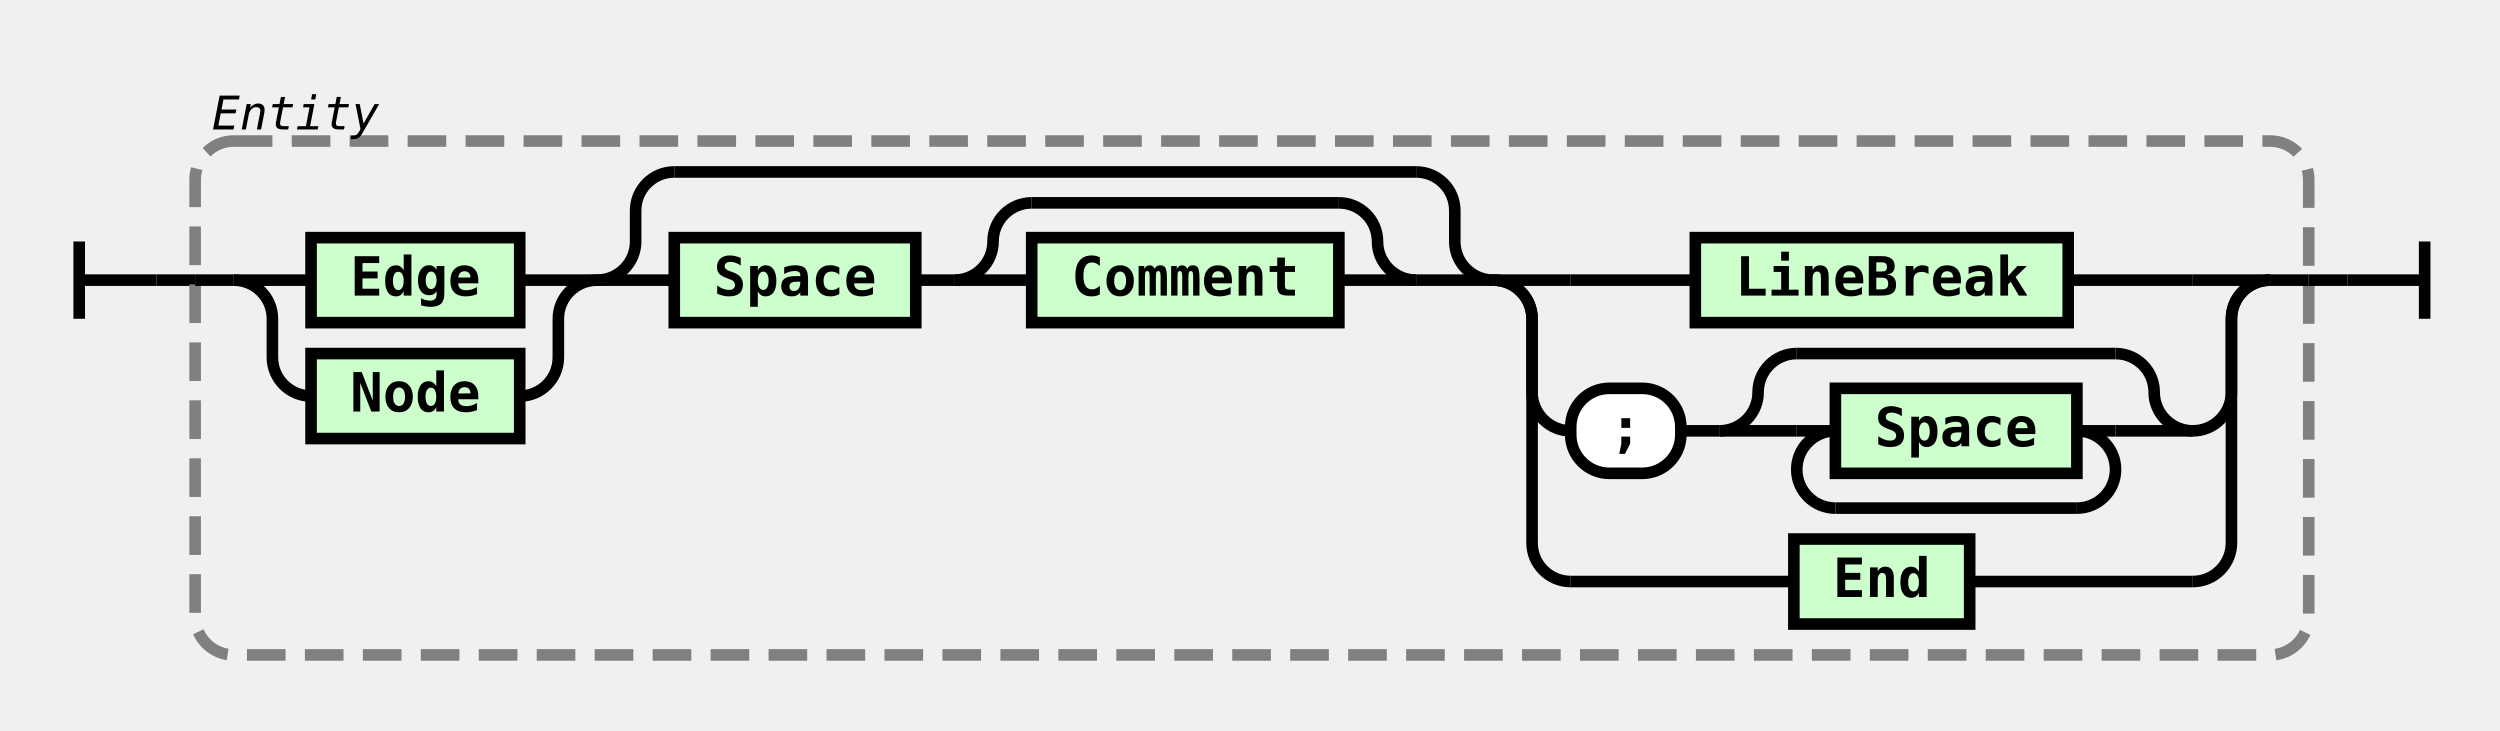
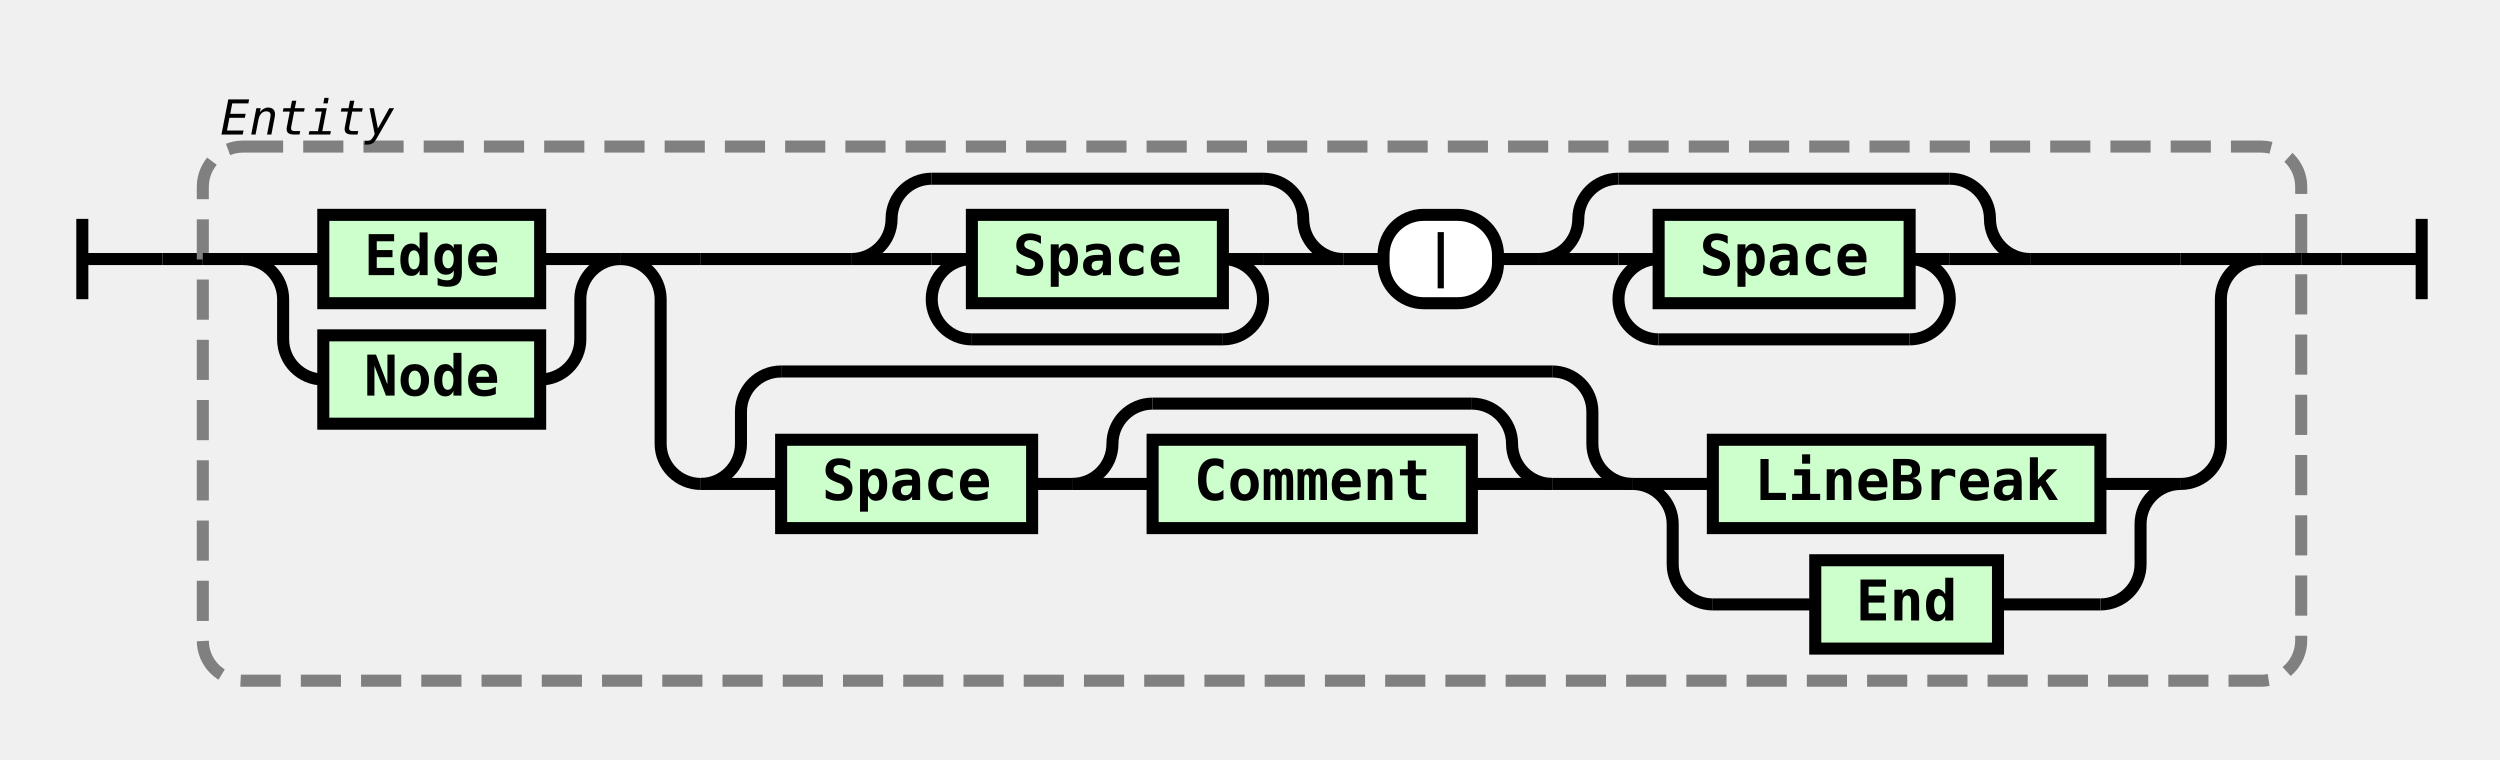
- <svg xmlns="http://www.w3.org/2000/svg" class="railroad-diagram" width="647" height="189" viewBox="0 0 647 189">
+ <svg xmlns="http://www.w3.org/2000/svg" class="railroad-diagram" width="622.5" height="189" viewBox="0 0 622.5 189">
  <g transform="translate(.5 .5)">
    <g class="Start">
-       <path d="M20 62v20m0 -10h20" />
+       <path d="M20 54v20m0 -10h20" />
    </g>
-     <path d="M40 72h10" />
+     <path d="M40 64h10" />
    <g class="Group rule">
-       <path d="M50 72h0" />
-       <path d="M597 72h0" />
-       <rect x="50" y="36" width="547" height="133" rx="10" ry="10" class="group-box" />
+       <path d="M50 64h0" />
+       <path d="M572.5 64h0" />
+       <rect x="50" y="36" width="522.5" height="133" rx="10" ry="10" class="group-box" />
      <g class="Sequence">
-         <path d="M50 72h10" />
-         <path d="M587 72h10" />
+         <path d="M50 64h10" />
+         <path d="M562.5 64h10" />
        <g class="Choice">
-           <path d="M60 72h0" />
-           <path d="M154 72h0" />
-           <path d="M60 72h20" />
+           <path d="M60 64h0" />
+           <path d="M154 64h0" />
+           <path d="M60 64h20" />
          <g class="non-terminal rule-ref">
-             <path d="M80 72h0" />
-             <path d="M134 72h0" />
-             <rect x="80" y="61" width="54" height="22" />
-             <text x="107" y="76">Edge</text>
-           </g>
-           <path d="M134 72h20" />
-           <path d="M60 72a10 10 0 0 1 10 10v10a10 10 0 0 0 10 10" />
+             <path d="M80 64h0" />
+             <path d="M134 64h0" />
+             <rect x="80" y="53" width="54" height="22" />
+             <text x="107" y="68">Edge</text>
+           </g>
+           <path d="M134 64h20" />
+           <path d="M60 64a10 10 0 0 1 10 10v10a10 10 0 0 0 10 10" />
          <g class="non-terminal rule-ref">
-             <path d="M80 102h0" />
-             <path d="M134 102h0" />
-             <rect x="80" y="91" width="54" height="22" />
-             <text x="107" y="106">Node</text>
-           </g>
-           <path d="M134 102a10 10 0 0 0 10 -10v-10a10 10 0 0 1 10 -10" />
+             <path d="M80 94h0" />
+             <path d="M134 94h0" />
+             <rect x="80" y="83" width="54" height="22" />
+             <text x="107" y="98">Node</text>
+           </g>
+           <path d="M134 94a10 10 0 0 0 10 -10v-10a10 10 0 0 1 10 -10" />
        </g>
        <g class="Choice">
-           <path d="M154 72h0" />
-           <path d="M386 72h0" />
-           <path d="M154 72a10 10 0 0 0 10 -10v-8a10 10 0 0 1 10 -10" />
-           <g class="Skip">
-             <path d="M174 44h192" />
-           </g>
-           <path d="M366 44a10 10 0 0 1 10 10v8a10 10 0 0 0 10 10" />
-           <path d="M154 72h20" />
+           <path d="M154 64h0" />
+           <path d="M562.5 64h0" />
+           <path d="M154 64h20" />
          <g class="Sequence">
-             <path d="M174 72h0" />
-             <path d="M366 72h0" />
-             <path d="M236.5 72h10" />
-             <g class="non-terminal rule-ref">
-               <path d="M174 72h0" />
-               <path d="M236.5 72h0" />
-               <rect x="174" y="61" width="62.5" height="22" />
-               <text x="205.25" y="76">Space</text>
-             </g>
-             <g class="Choice">
-               <path d="M246.5 72h0" />
-               <path d="M366 72h0" />
-               <path d="M246.5 72a10 10 0 0 0 10 -10v0a10 10 0 0 1 10 -10" />
+             <path d="M174 64h37.5" />
+             <path d="M505 64h37.5" />
+             <g class="Choice">
+               <path d="M211.5 64h0" />
+               <path d="M334 64h0" />
+               <path d="M211.5 64a10 10 0 0 0 10 -10v0a10 10 0 0 1 10 -10" />
              <g class="Skip">
-                 <path d="M266.5 52h79.5" />
-               </g>
-               <path d="M346 52a10 10 0 0 1 10 10v0a10 10 0 0 0 10 10" />
-               <path d="M246.5 72h20" />
+                 <path d="M231.5 44h82.5" />
+               </g>
+               <path d="M314 44a10 10 0 0 1 10 10v0a10 10 0 0 0 10 10" />
+               <path d="M211.5 64h20" />
+               <g class="OneOrMore">
+                 <path d="M231.5 64h0" />
+                 <path d="M314 64h0" />
+                 <path d="M241.5 64a10 10 0 0 0 -10 10v0a10 10 0 0 0 10 10" />
+                 <g class="Skip">
+                   <path d="M241.5 84h62.5" />
+                 </g>
+                 <path d="M304 84a10 10 0 0 0 10 -10v0a10 10 0 0 0 -10 -10" />
+                 <path d="M231.5 64h10" />
+                 <path d="M304 64h10" />
+                 <g class="non-terminal rule-ref">
+                   <path d="M241.5 64h0" />
+                   <path d="M304 64h0" />
+                   <rect x="241.5" y="53" width="62.5" height="22" />
+                   <text x="272.75" y="68">Space</text>
+                 </g>
+               </g>
+               <path d="M314 64h20" />
+             </g>
+             <path d="M334 64h10" />
+             <path d="M372.5 64h10" />
+             <g class="terminal literal">
+               <path d="M344 64h0" />
+               <path d="M372.5 64h0" />
+               <rect x="344" y="53" width="28.5" height="22" rx="10" ry="10" />
+               <text x="358.25" y="68">|</text>
+             </g>
+             <g class="Choice">
+               <path d="M382.5 64h0" />
+               <path d="M505 64h0" />
+               <path d="M382.5 64a10 10 0 0 0 10 -10v0a10 10 0 0 1 10 -10" />
+               <g class="Skip">
+                 <path d="M402.5 44h82.5" />
+               </g>
+               <path d="M485 44a10 10 0 0 1 10 10v0a10 10 0 0 0 10 10" />
+               <path d="M382.5 64h20" />
+               <g class="OneOrMore">
+                 <path d="M402.5 64h0" />
+                 <path d="M485 64h0" />
+                 <path d="M412.5 64a10 10 0 0 0 -10 10v0a10 10 0 0 0 10 10" />
+                 <g class="Skip">
+                   <path d="M412.5 84h62.5" />
+                 </g>
+                 <path d="M475 84a10 10 0 0 0 10 -10v0a10 10 0 0 0 -10 -10" />
+                 <path d="M402.5 64h10" />
+                 <path d="M475 64h10" />
+                 <g class="non-terminal rule-ref">
+                   <path d="M412.5 64h0" />
+                   <path d="M475 64h0" />
+                   <rect x="412.5" y="53" width="62.5" height="22" />
+                   <text x="443.75" y="68">Space</text>
+                 </g>
+               </g>
+               <path d="M485 64h20" />
+             </g>
+           </g>
+           <path d="M542.5 64h20" />
+           <path d="M154 64a10 10 0 0 1 10 10v36a10 10 0 0 0 10 10" />
+           <g class="Sequence">
+             <path d="M174 120h0" />
+             <path d="M542.5 120h0" />
+             <g class="Choice">
+               <path d="M174 120h0" />
+               <path d="M406 120h0" />
+               <path d="M174 120a10 10 0 0 0 10 -10v-8a10 10 0 0 1 10 -10" />
+               <g class="Skip">
+                 <path d="M194 92h192" />
+               </g>
+               <path d="M386 92a10 10 0 0 1 10 10v8a10 10 0 0 0 10 10" />
+               <path d="M174 120h20" />
+               <g class="Sequence">
+                 <path d="M194 120h0" />
+                 <path d="M386 120h0" />
+                 <path d="M256.5 120h10" />
+                 <g class="non-terminal rule-ref">
+                   <path d="M194 120h0" />
+                   <path d="M256.5 120h0" />
+                   <rect x="194" y="109" width="62.5" height="22" />
+                   <text x="225.25" y="124">Space</text>
+                 </g>
+                 <g class="Choice">
+                   <path d="M266.5 120h0" />
+                   <path d="M386 120h0" />
+                   <path d="M266.5 120a10 10 0 0 0 10 -10v0a10 10 0 0 1 10 -10" />
+                   <g class="Skip">
+                     <path d="M286.5 100h79.5" />
+                   </g>
+                   <path d="M366 100a10 10 0 0 1 10 10v0a10 10 0 0 0 10 10" />
+                   <path d="M266.5 120h20" />
+                   <g class="non-terminal rule-ref">
+                     <path d="M286.5 120h0" />
+                     <path d="M366 120h0" />
+                     <rect x="286.5" y="109" width="79.5" height="22" />
+                     <text x="326.25" y="124">Comment</text>
+                   </g>
+                   <path d="M366 120h20" />
+                 </g>
+               </g>
+               <path d="M386 120h20" />
+             </g>
+             <g class="Choice">
+               <path d="M406 120h0" />
+               <path d="M542.5 120h0" />
+               <path d="M406 120h20" />
              <g class="non-terminal rule-ref">
-                 <path d="M266.5 72h0" />
-                 <path d="M346 72h0" />
-                 <rect x="266.5" y="61" width="79.5" height="22" />
-                 <text x="306.25" y="76">Comment</text>
-               </g>
-               <path d="M346 72h20" />
-             </g>
-           </g>
-           <path d="M366 72h20" />
-         </g>
-         <g class="Choice">
-           <path d="M386 72h0" />
-           <path d="M587 72h0" />
-           <path d="M386 72h20" />
-           <g class="non-terminal rule-ref">
-             <path d="M406 72h32.25" />
-             <path d="M534.75 72h32.25" />
-             <rect x="438.25" y="61" width="96.5" height="22" />
-             <text x="486.5" y="76">LineBreak</text>
-           </g>
-           <path d="M567 72h20" />
-           <path d="M386 72a10 10 0 0 1 10 10v19a10 10 0 0 0 10 10" />
-           <g class="Sequence">
-             <path d="M406 111h0" />
-             <path d="M567 111h0" />
-             <path d="M434.5 111h10" />
-             <g class="terminal literal">
-               <path d="M406 111h0" />
-               <path d="M434.5 111h0" />
-               <rect x="406" y="100" width="28.5" height="22" rx="10" ry="10" />
-               <text x="420.25" y="115">;</text>
-             </g>
-             <g class="Choice">
-               <path d="M444.5 111h0" />
-               <path d="M567 111h0" />
-               <path d="M444.5 111a10 10 0 0 0 10 -10v0a10 10 0 0 1 10 -10" />
-               <g class="Skip">
-                 <path d="M464.5 91h82.5" />
-               </g>
-               <path d="M547 91a10 10 0 0 1 10 10v0a10 10 0 0 0 10 10" />
-               <path d="M444.5 111h20" />
-               <g class="OneOrMore">
-                 <path d="M464.5 111h0" />
-                 <path d="M547 111h0" />
-                 <path d="M474.5 111a10 10 0 0 0 -10 10v0a10 10 0 0 0 10 10" />
-                 <g class="Skip">
-                   <path d="M474.5 131h62.5" />
-                 </g>
-                 <path d="M537 131a10 10 0 0 0 10 -10v0a10 10 0 0 0 -10 -10" />
-                 <path d="M464.5 111h10" />
-                 <path d="M537 111h10" />
-                 <g class="non-terminal rule-ref">
-                   <path d="M474.5 111h0" />
-                   <path d="M537 111h0" />
-                   <rect x="474.5" y="100" width="62.5" height="22" />
-                   <text x="505.75" y="115">Space</text>
-                 </g>
-               </g>
-               <path d="M547 111h20" />
-             </g>
-           </g>
-           <path d="M567 111a10 10 0 0 0 10 -10v-19a10 10 0 0 1 10 -10" />
-           <path d="M386 72a10 10 0 0 1 10 10v58a10 10 0 0 0 10 10" />
-           <g class="non-terminal rule-ref">
-             <path d="M406 150h57.75" />
-             <path d="M509.25 150h57.75" />
-             <rect x="463.75" y="139" width="45.5" height="22" />
-             <text x="486.5" y="154">End</text>
-           </g>
-           <path d="M567 150a10 10 0 0 0 10 -10v-58a10 10 0 0 1 10 -10" />
+                 <path d="M426 120h0" />
+                 <path d="M522.5 120h0" />
+                 <rect x="426" y="109" width="96.5" height="22" />
+                 <text x="474.25" y="124">LineBreak</text>
+               </g>
+               <path d="M522.5 120h20" />
+               <path d="M406 120a10 10 0 0 1 10 10v10a10 10 0 0 0 10 10" />
+               <g class="non-terminal rule-ref">
+                 <path d="M426 150h25.5" />
+                 <path d="M497 150h25.5" />
+                 <rect x="451.5" y="139" width="45.5" height="22" />
+                 <text x="474.25" y="154">End</text>
+               </g>
+               <path d="M522.5 150a10 10 0 0 0 10 -10v-10a10 10 0 0 1 10 -10" />
+             </g>
+           </g>
+           <path d="M542.5 120a10 10 0 0 0 10 -10v-36a10 10 0 0 1 10 -10" />
        </g>
      </g>
      <g class="comment">
        <path d="M50 28h0" />
        <path d="M102 28h0" />
        <text x="76" y="33" class="comment">Entity</text>
      </g>
    </g>
-     <path d="M597 72h10" />
-     <path class="End" d="M 607 72 h 20 m 0 -10 v 20" />
+     <path d="M572.5 64h10" />
+     <path class="End" d="M 582.5 64 h 20 m 0 -10 v 20" />
  </g>
  <style>  svg {
    background-color: hsl(30,20%,95%);
  }
  path {
    stroke-width: 3;
    stroke: black;
    fill: rgba(0,0,0,0);
  }
  text {
    font: bold 14px monospace;
    text-anchor: middle;
    white-space: pre;
  }
  text.diagram-text {
    font-size: 12px;
  }
  text.diagram-arrow {
    font-size: 16px;
  }
  text.label {
    text-anchor: start;
  }
  text.comment {
    font: italic 12px monospace;
  }
  g.non-terminal text {
    /*font-style: italic;*/
  }
  rect {
    stroke-width: 3;
    stroke: black;
    fill: hsl(120,100%,90%);
  }
  rect.group-box {
    stroke: gray;
    stroke-dasharray: 10 5;
    fill: none;
  }
  g.literal rect {
    fill: #fff;
  }
  path.diagram-text {
    stroke-width: 3;
    stroke: black;
    fill: white;
    cursor: help;
  }
  .decision path {
    fill: #ccc;
  }
  g.diagram-text:hover path.diagram-text {
    fill: #eee;
  }
  text.repeat-text {
    font: italic 12px monospace;
    text-anchor: end;
  }
  .repeat-box &gt; rect.group-box {
    stroke: gray;
    stroke-width: 2;
    stroke-dasharray: 1 5;
    fill: none;
  }
  .delimiter &gt; rect.group-box {
    stroke: gray;
    stroke-width: 2;
    stroke-dasharray: 1 5;
    fill: none;
  }

</style>
</svg>
